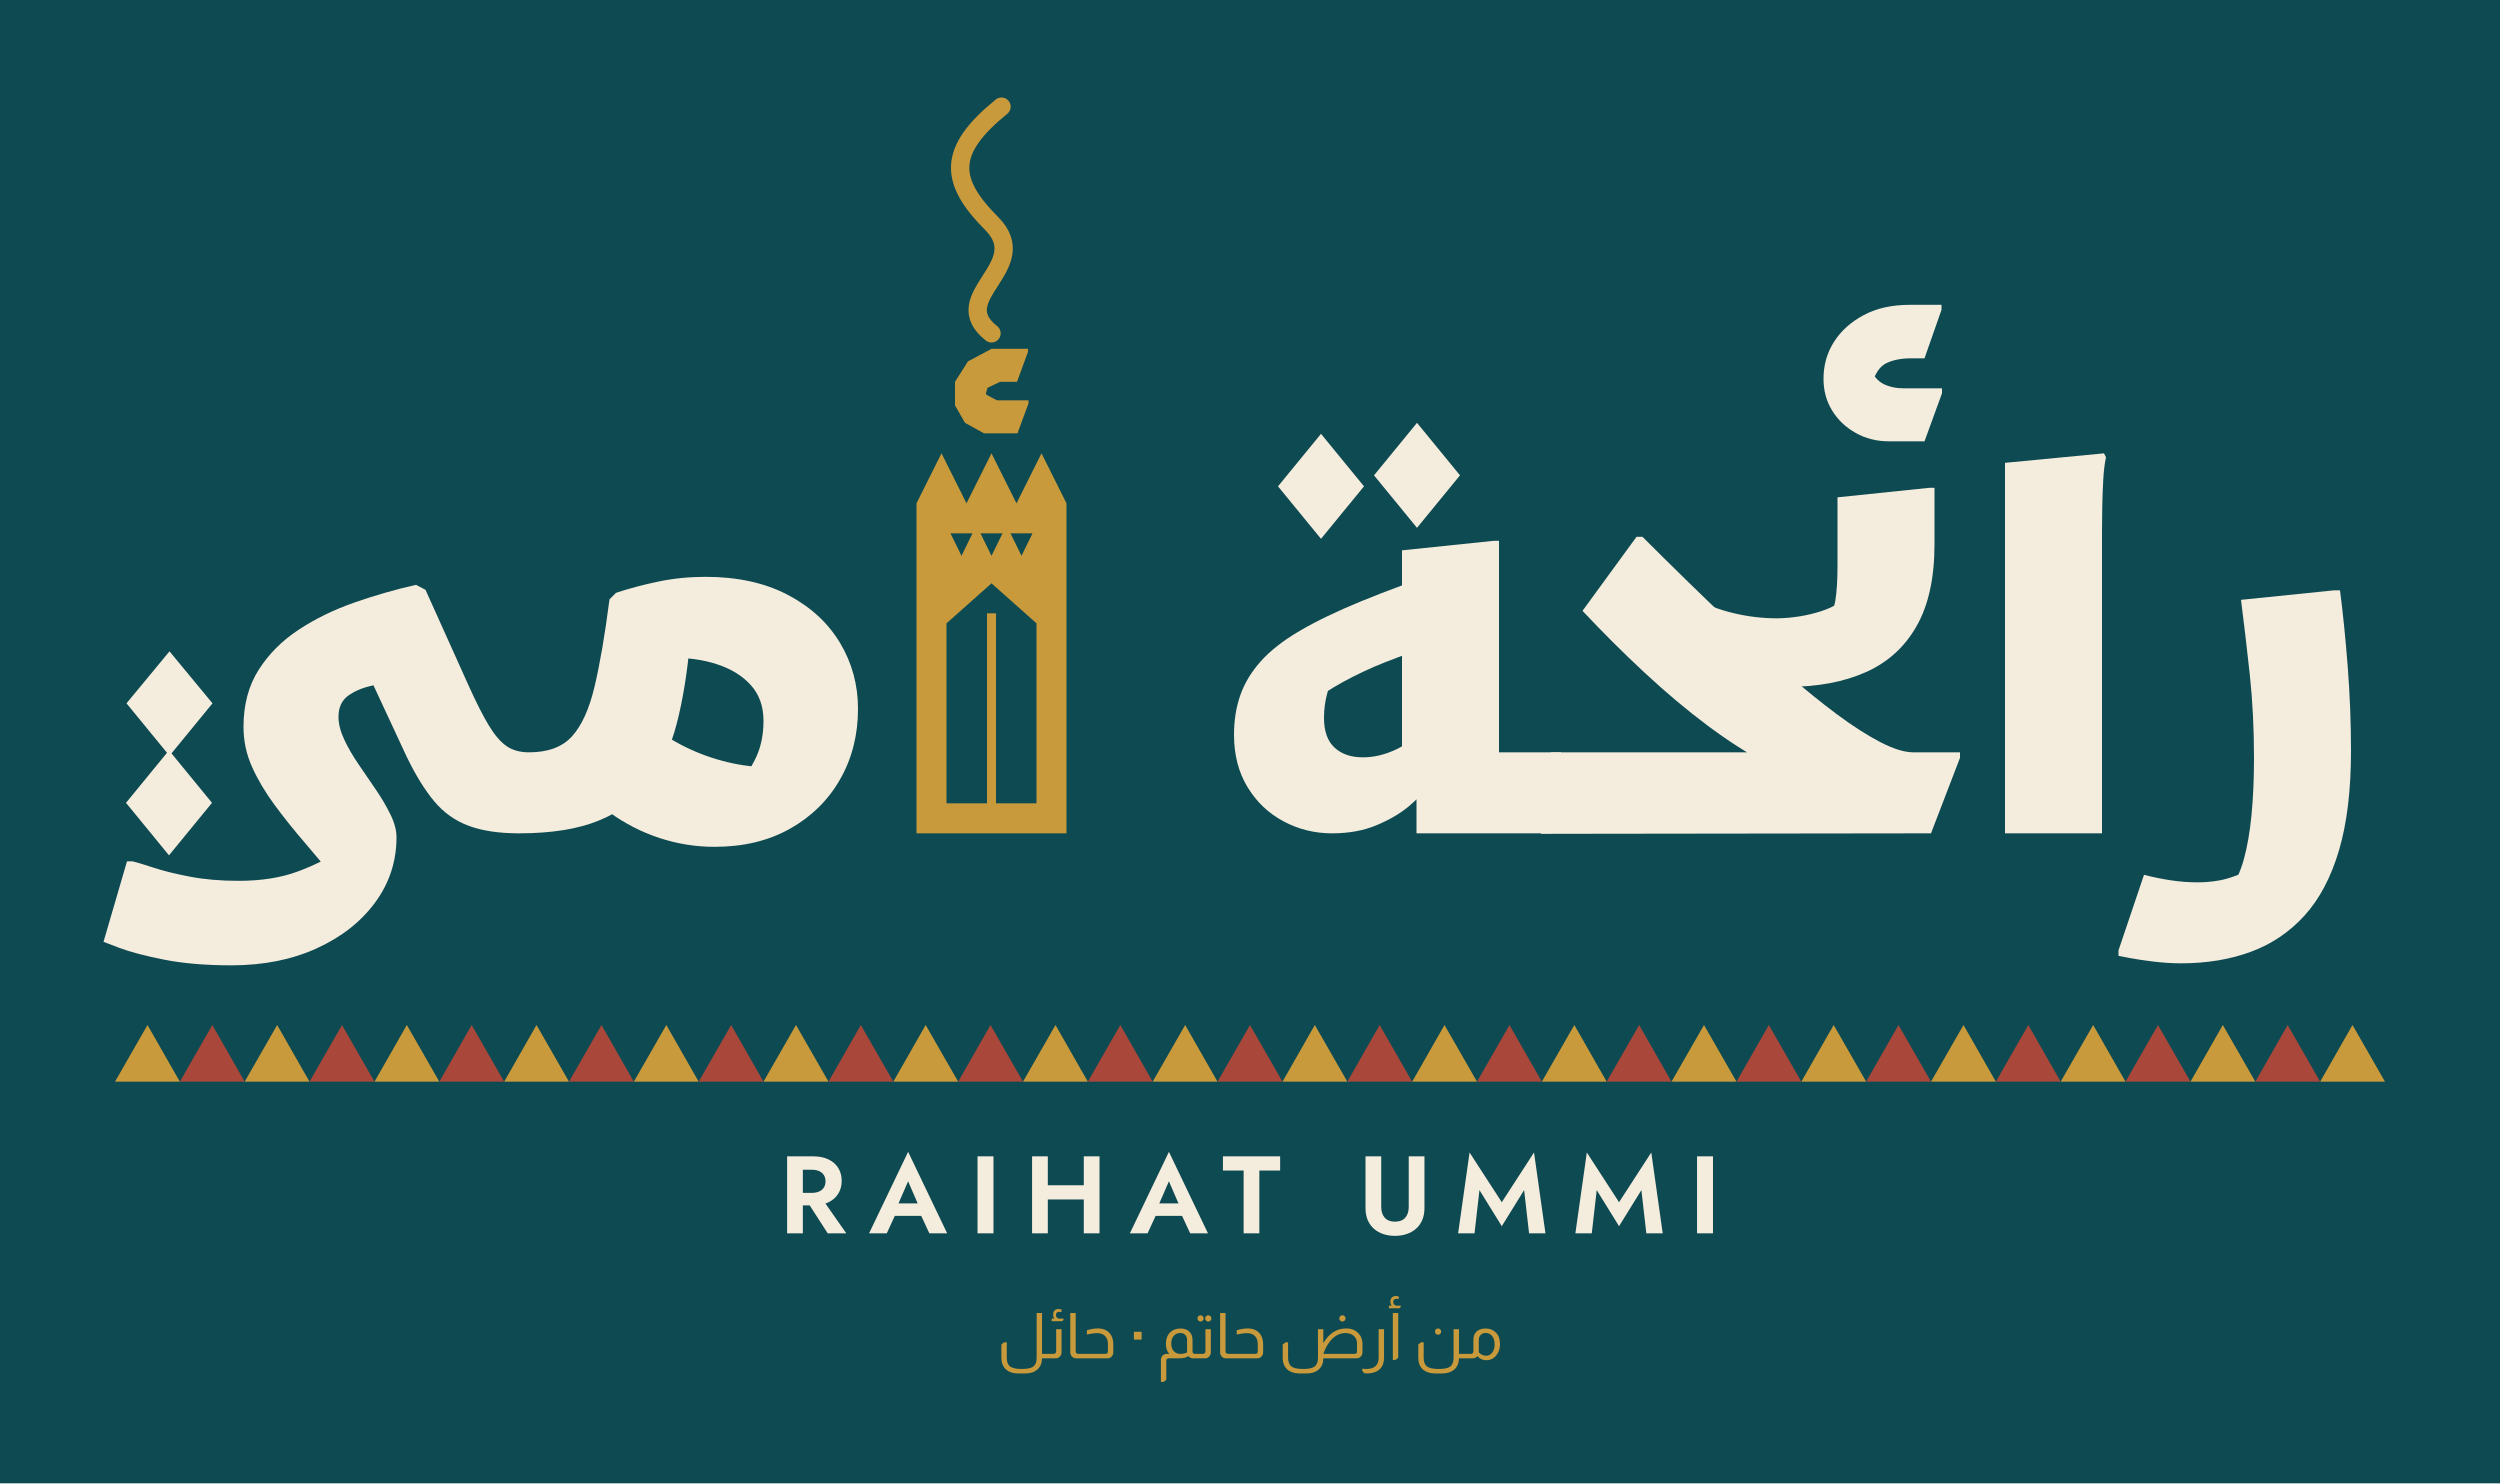
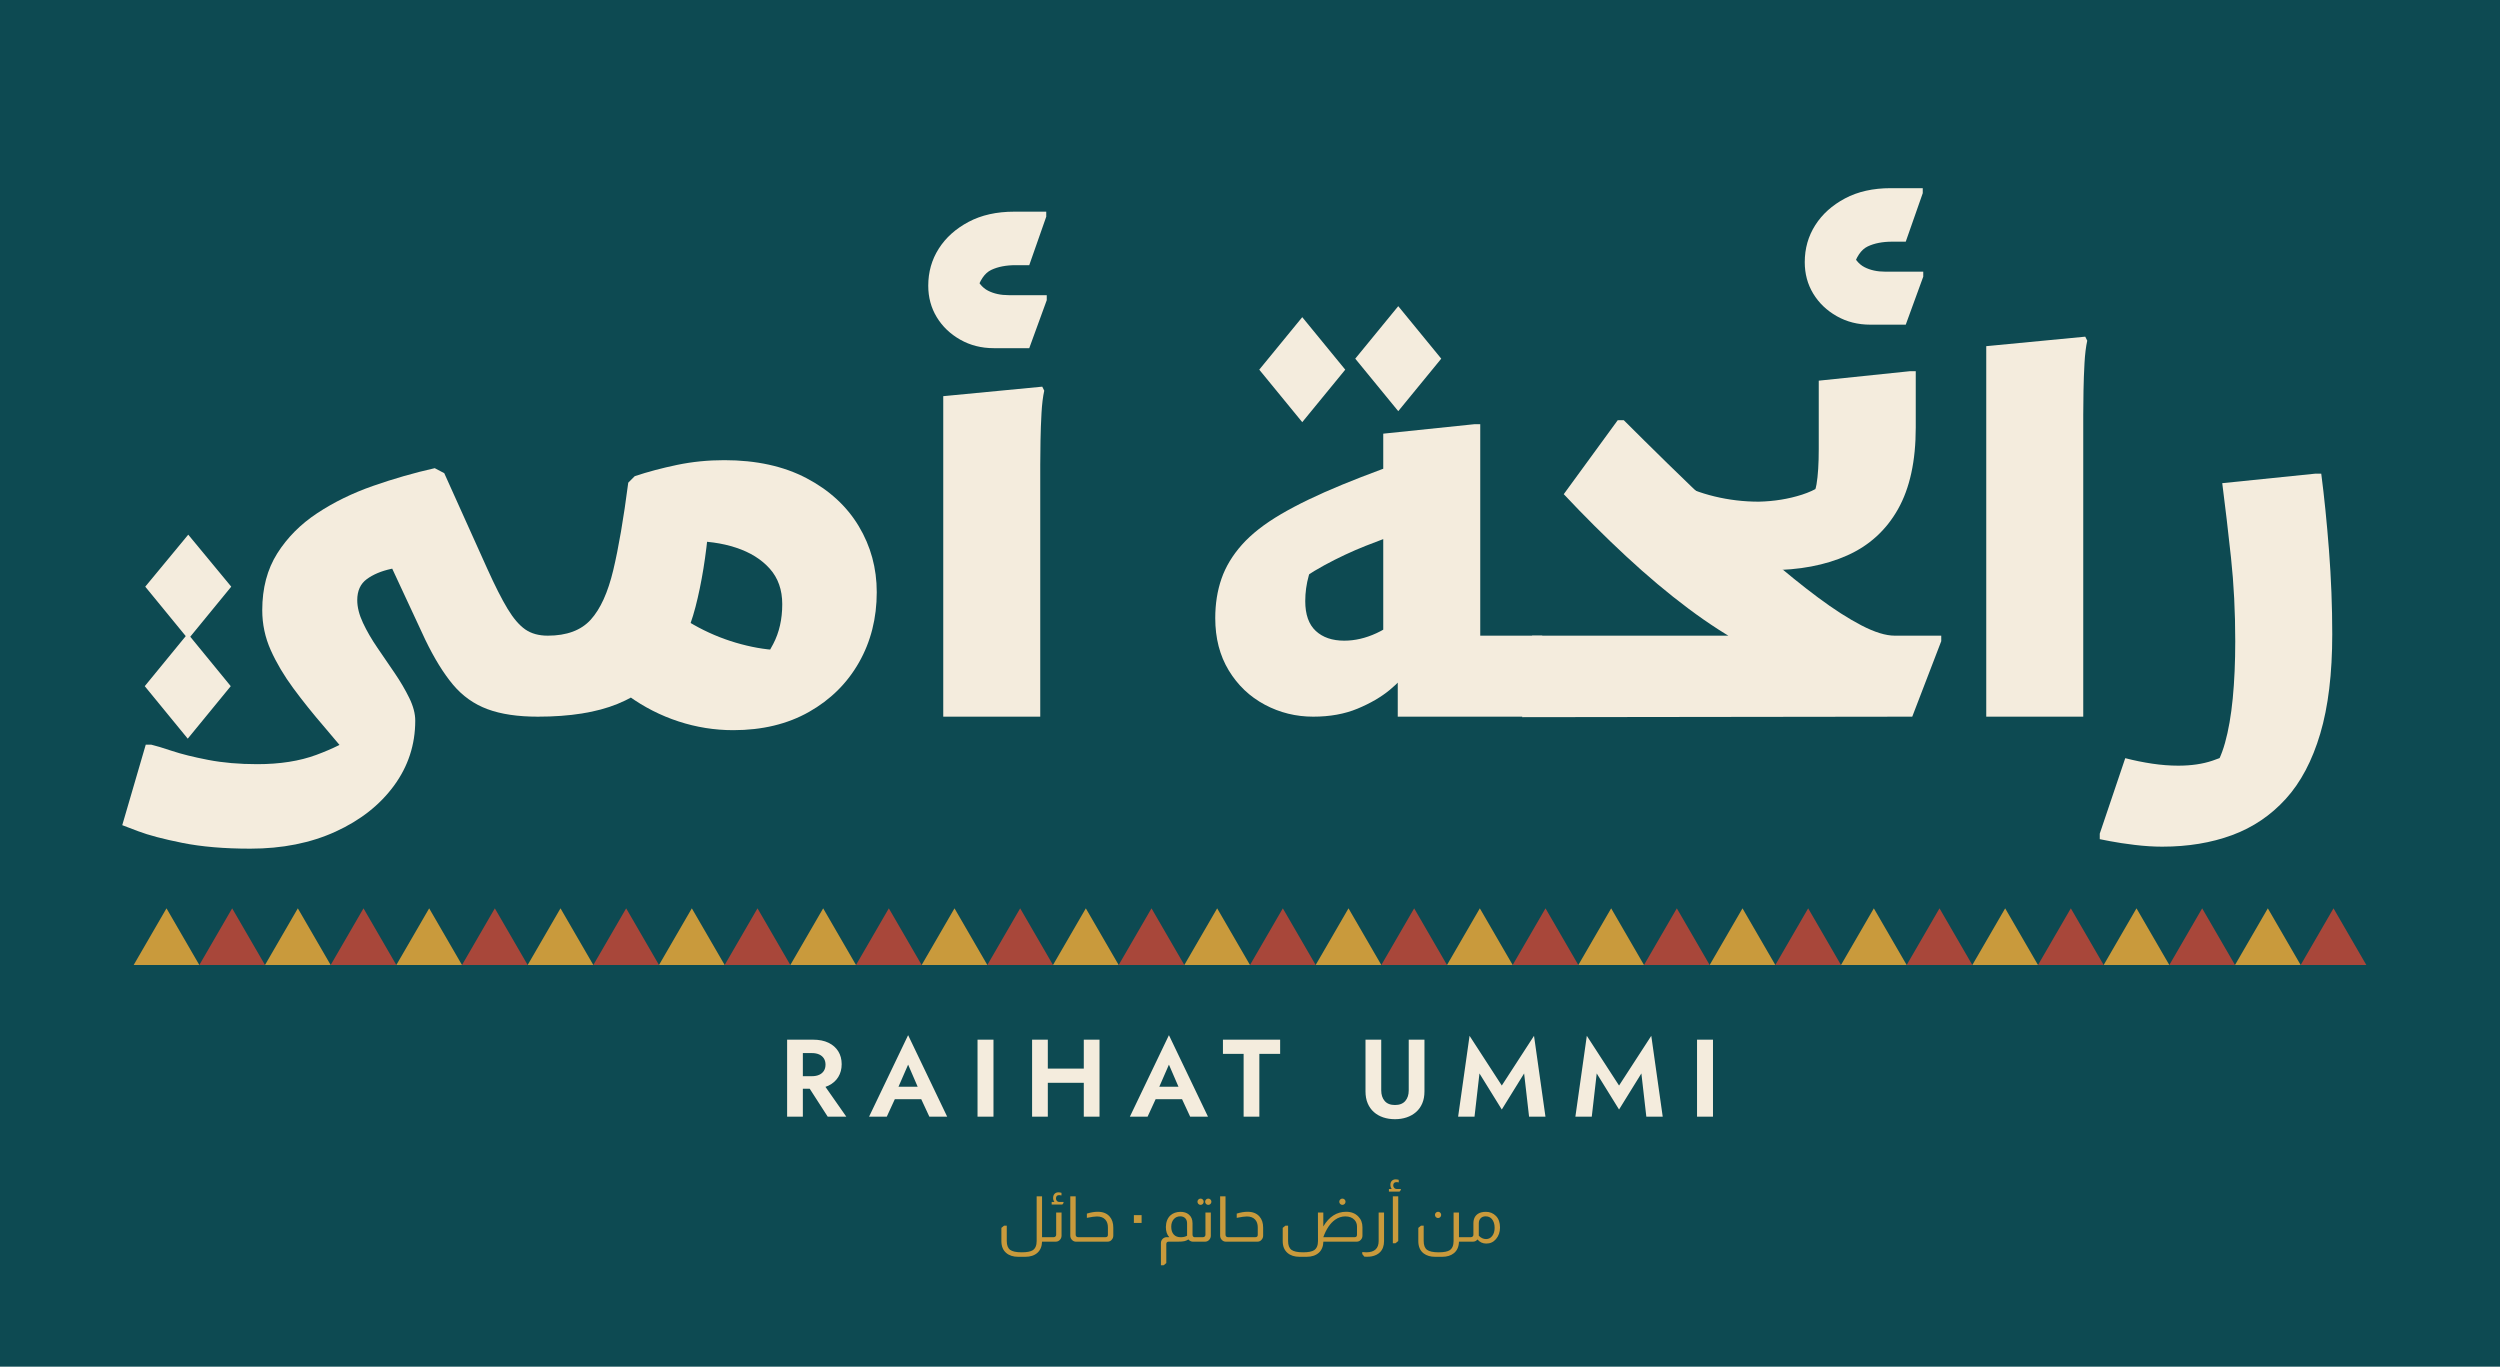
- <svg xmlns="http://www.w3.org/2000/svg" viewBox="0 0 1500 890" width="1500" height="890">
-   <rect width="1500" height="890" fill="#0D4A52" />
-   <g transform="translate(0,70)">
-     <path d="M311.4 430.0Q293.4 430.0 281.25 425.5Q269.1 421.0 260.55 410.8Q252.0 400.6 243.9 383.8L211.8 314.8L241.8 338.2Q232.2 339.4 223.35 341.35Q214.5 343.3 208.8 347.5Q203.1 351.7 203.1 360.1Q203.1 366.4 206.55 373.75Q210.0 381.1 215.25 388.75Q220.5 396.4 225.6 403.9Q230.7 411.4 234.3 418.75Q237.9 426.1 237.9 432.4Q237.9 454.0 225.15 471.4Q212.4 488.8 190.05 499.0Q167.7 509.2 138.9 509.2Q115.5 509.2 98.25 505.75Q81.0 502.3 71.55 498.7Q62.1 495.1 62.1 495.1L76.2 446.8H79.5Q83.4 447.7 91.95 450.55Q100.5 453.4 113.7 455.95Q126.9 458.5 143.1 458.5Q163.5 458.5 178.5 452.95Q193.5 447.4 202.8 440.8L204.3 461.5Q193.8 448.3 183.45 436.3Q173.1 424.3 164.7 412.9Q156.3 401.5 151.2 390.1Q146.1 378.7 146.1 366.1Q146.1 346.3 155.1 332.05Q164.1 317.8 179.1 307.9Q194.1 298.0 212.55 291.55Q231.0 285.1 249.6 280.9L255.3 283.9L281.1 341.2Q288.0 356.5 293.25 365.2Q298.5 373.9 303.9 377.65Q309.3 381.4 317.4 381.4V424.0ZM101.7 383.5 75.9 352.0 101.7 320.8 127.5 352.0ZM101.4 443.2 75.6 411.7 101.4 380.2 127.2 411.7Z" fill="#F4ECDD" />
-     <path d="M423.3 276.1Q452.1 276.1 472.65 286.9Q493.2 297.7 504 315.7Q514.8 333.7 514.8 355.3Q514.8 378.7 504.15 397.45Q493.5 416.2 474.15 427.15Q454.8 438.1 428.7 438.1Q411.9 438.1 395.85 432.85Q379.8 427.6 365.85 417.55Q351.9 407.5 341.1 392.2L384.3 359.2Q392.7 367.9 404.85 374.8Q417.0 381.7 430.2 385.6Q443.4 389.5 455.4 390.1Q460.8 390.4 463.35 390.4Q465.9 390.4 467.7 390.1L440.4 406.0Q447.3 396.7 452.7 386.35Q458.1 376.0 458.1 362.5Q458.1 349.6 450.6 341.2Q443.1 332.8 430.35 328.6Q417.6 324.4 402.0 324.7L414.0 315.1Q411.6 342.7 406.05 364.15Q400.5 385.6 389.25 400.15Q378.0 414.7 359.25 422.35Q340.5 430.0 311.4 430.0V387.4L317.4 381.4Q334.5 381.4 343.2 371.8Q351.9 362.2 356.7 342.1Q361.5 322.0 365.7 289.6L369.6 285.7Q381.3 281.8 394.95 278.95Q408.6 276.1 423.3 276.1Z" fill="#F4ECDD" />
-     <path d="M549.9 430.0V232.0L564.9 202.0L579.9 232.0L594.9 202.0L609.9 232.0L624.9 202.0L639.9 232.0V430.0ZM567.9 412.0H621.9V304.0L594.9 280.0L567.9 304.0ZM592.2 298.0H597.6V412.0H592.2ZM576.9 263.5 583.5 250.0H570.3ZM594.9 263.5 601.5 250.0H588.3ZM612.9 263.5 619.5 250.0H606.3ZM573.0 166.6V159.1L580.8 146.8L594.9 139.3H604.8H616.8V141.1L610.2 159.1H605.4H600.0L592.5 162.7L590.7 169.0L590.1 162.4L591.9 166.9L598.2 170.2H602.7H617.1V172.0L610.5 190.0H597.3H590.4L579.0 183.7L573.0 173.2Z" fill="#C99A3C" />
-     <path d="M858.3 365.2Q846.9 375.4 837.15 379.9Q827.4 384.4 817.8 384.4Q807.0 384.4 800.7 378.55Q794.4 372.7 794.4 360.7Q794.4 352.9 796.5 345.4Q798.6 337.9 802.8 331.9L782.4 354.7Q793.8 345.7 805.95 339.1Q818.1 332.5 830.55 327.55Q843.0 322.6 855.3 318.4L868.5 271.6Q838.5 281.8 816.6 290.8Q794.7 299.8 779.85 308.5Q765.0 317.2 756.45 326.8Q747.9 336.4 744.15 347.2Q740.4 358.0 740.4 370.9Q740.4 388.9 748.5 402.25Q756.6 415.6 770.1 422.8Q783.6 430.0 799.2 430.0Q814.2 430.0 825.75 425.2Q837.3 420.4 845.1 413.95Q852.9 407.5 856.2 401.8ZM930.6 430.0 936.6 424.0V381.4H875.7L899.4 404.8V254.5H896.1L841.2 260.2V401.2L849.9 387.1V430.0ZM850.2 246.7 824.4 215.2 850.2 183.7 876.0 215.2ZM792.6 253.3 766.8 221.8 792.6 190.3 818.4 221.8Z" fill="#F4ECDD" />
-     <path d="M1148.1 381.4H1176.0V384.7L1158.6 430.0L924.6 430.3V387.4L930.6 381.4H1071.9L1059.9 388.0Q1042.8 379.0 1024.35 365.2Q1005.9 351.4 986.85 333.7Q967.8 316.0 949.5 296.5L981.9 252.1H985.5Q997.2 263.8 1011.6 277.9Q1026.0 292.0 1041.45 306.55Q1056.9 321.1 1072.5 334.6Q1088.1 348.1 1102.2 358.6Q1116.3 369.1 1128.15 375.25Q1140.0 381.4 1148.1 381.4Z" fill="#F4ECDD" />
-     <path d="M1039.8 336.7 1017 289.0Q1026.9 294.7 1039.95 297.85Q1053.0 301.0 1066.5 301.0Q1080.3 300.7 1092.45 296.8Q1104.6 292.9 1111.5 284.8L1111.8 304.6L1093.8 303.4Q1099.8 298.6 1101.15 290.65Q1102.5 282.7 1102.5 269.5V228.4L1157.4 222.7H1160.7V256.6Q1160.7 286.6 1150.05 305.5Q1139.4 324.4 1119.6 333.25Q1099.8 342.1 1072.8 342.1Q1064.7 342.1 1056.6 340.6Q1048.5 339.1 1039.8 336.7ZM1094.1 157.3Q1094.1 145.0 1100.4 135.1Q1106.7 125.2 1118.25 119.05Q1129.8 112.9 1145.7 112.9H1164.9V115.9L1154.7 145.0H1146.6Q1137.9 145.0 1131.9 147.85Q1125.9 150.7 1122.9 161.2L1122 150.4Q1124.7 157.6 1129.95 160.3Q1135.2 163.0 1142.4 163.0H1165.2V166.0L1154.7 194.8H1133.4Q1122.3 194.8 1113.3 189.7Q1104.3 184.6 1099.2 176.2Q1094.1 167.8 1094.1 157.3Z" fill="#F4ECDD" />
-     <path d="M1203.0 207.7 1262.4 202.0 1263.6 204.4Q1262.4 209.8 1261.95 217.9Q1261.5 226.0 1261.35 234.4Q1261.2 242.8 1261.2 248.8V430.0H1203.0Z" fill="#F4ECDD" />
-     <path d="M1286.4 454.9Q1294.5 457.0 1302.6 458.2Q1310.7 459.4 1318.2 459.4Q1329.9 459.4 1338.75 456.4Q1347.6 453.4 1350.9 450.7L1337.7 463.9Q1343.1 457.0 1346.25 445.75Q1349.4 434.5 1350.9 419.05Q1352.4 403.6 1352.4 384.7Q1352.4 358.3 1349.85 334.6Q1347.3 310.9 1344.6 289.9L1400.4 284.2H1404.0Q1406.7 304.9 1408.65 330.25Q1410.6 355.6 1410.6 380.5Q1410.6 415.9 1403.4 440.2Q1396.2 464.5 1382.7 479.35Q1369.2 494.2 1350.45 501.1Q1331.7 508.0 1308.6 508.0Q1300.8 508.0 1292.1 506.95Q1283.4 505.9 1277.25 504.7Q1271.1 503.5 1271.1 503.5V500.2Z" fill="#F4ECDD" />
-     <path d="M594.9,130.0 c-28,-22 26,-40 0,-66 s-26,-44 6,-70" fill="none" stroke="#C99A3C" stroke-width="11" stroke-linecap="round" />
-     <polygon points="69.0,579.0 107.9,579.0 88.5,545.0" fill="#C99A3C" />
-     <polygon points="107.9,579.0 146.8,579.0 127.4,545.0" fill="#A8473A" />
-     <polygon points="146.8,579.0 185.7,579.0 166.3,545.0" fill="#C99A3C" />
-     <polygon points="185.7,579.0 224.7,579.0 205.2,545.0" fill="#A8473A" />
-     <polygon points="224.7,579.0 263.6,579.0 244.1,545.0" fill="#C99A3C" />
-     <polygon points="263.6,579.0 302.5,579.0 283.0,545.0" fill="#A8473A" />
-     <polygon points="302.5,579.0 341.4,579.0 321.9,545.0" fill="#C99A3C" />
-     <polygon points="341.4,579.0 380.3,579.0 360.9,545.0" fill="#A8473A" />
-     <polygon points="380.3,579.0 419.2,579.0 399.8,545.0" fill="#C99A3C" />
-     <polygon points="419.2,579.0 458.1,579.0 438.7,545.0" fill="#A8473A" />
-     <polygon points="458.1,579.0 497.1,579.0 477.6,545.0" fill="#C99A3C" />
-     <polygon points="497.1,579.0 536.0,579.0 516.5,545.0" fill="#A8473A" />
-     <polygon points="536.0,579.0 574.9,579.0 555.4,545.0" fill="#C99A3C" />
-     <polygon points="574.9,579.0 613.8,579.0 594.3,545.0" fill="#A8473A" />
-     <polygon points="613.8,579.0 652.7,579.0 633.3,545.0" fill="#C99A3C" />
-     <polygon points="652.7,579.0 691.6,579.0 672.2,545.0" fill="#A8473A" />
-     <polygon points="691.6,579.0 730.5,579.0 711.1,545.0" fill="#C99A3C" />
-     <polygon points="730.5,579.0 769.5,579.0 750.0,545.0" fill="#A8473A" />
-     <polygon points="769.5,579.0 808.4,579.0 788.9,545.0" fill="#C99A3C" />
-     <polygon points="808.4,579.0 847.3,579.0 827.8,545.0" fill="#A8473A" />
-     <polygon points="847.3,579.0 886.2,579.0 866.7,545.0" fill="#C99A3C" />
-     <polygon points="886.2,579.0 925.1,579.0 905.7,545.0" fill="#A8473A" />
-     <polygon points="925.1,579.0 964.0,579.0 944.6,545.0" fill="#C99A3C" />
-     <polygon points="964.0,579.0 1002.9,579.0 983.5,545.0" fill="#A8473A" />
-     <polygon points="1002.9,579.0 1041.9,579.0 1022.4,545.0" fill="#C99A3C" />
-     <polygon points="1041.9,579.0 1080.8,579.0 1061.3,545.0" fill="#A8473A" />
-     <polygon points="1080.8,579.0 1119.7,579.0 1100.2,545.0" fill="#C99A3C" />
-     <polygon points="1119.7,579.0 1158.6,579.0 1139.1,545.0" fill="#A8473A" />
-     <polygon points="1158.6,579.0 1197.5,579.0 1178.1,545.0" fill="#C99A3C" />
-     <polygon points="1197.5,579.0 1236.4,579.0 1217.0,545.0" fill="#A8473A" />
-     <polygon points="1236.4,579.0 1275.3,579.0 1255.9,545.0" fill="#C99A3C" />
-     <polygon points="1275.3,579.0 1314.3,579.0 1294.8,545.0" fill="#A8473A" />
-     <polygon points="1314.3,579.0 1353.2,579.0 1333.7,545.0" fill="#C99A3C" />
-     <polygon points="1353.2,579.0 1392.1,579.0 1372.6,545.0" fill="#A8473A" />
-     <polygon points="1392.1,579.0 1431.0,579.0 1411.5,545.0" fill="#C99A3C" />
-     <path d="M482.766 648.484 496.626 670.0H507.78L492.732 648.484ZM472.272 623.8V670.0H481.71V623.8ZM478.014 631.852H487.188Q489.696 631.852 491.511 632.677Q493.326 633.502 494.316 635.053Q495.306 636.604 495.306 638.782Q495.306 640.96 494.316 642.511Q493.326 644.062 491.511 644.887Q489.696 645.712 487.188 645.712H478.014V653.236H487.782Q493.26 653.236 497.088 651.388Q500.916 649.54 502.962 646.207Q505.008 642.874 505.008 638.518Q505.008 634.096 502.962 630.796Q500.916 627.496 497.088 625.648Q493.26 623.8 487.782 623.8H478.014ZM532.794 659.506H557.214L556.092 652.048H533.916ZM544.872 638.782 551.802 654.82 551.67 657.196 557.61 670.0H568.302L544.872 621.094L521.442 670.0H532.068L538.14 656.8L537.942 654.688ZM586.518 623.8V670.0H596.088V623.8ZM622.356 649.672H656.28V641.158H622.356ZM650.274 623.8V670.0H659.712V623.8ZM619.254 623.8V670.0H628.692V623.8ZM689.28 659.506H713.7L712.578 652.048H690.402ZM701.358 638.782 708.288 654.82 708.156 657.196 714.096 670.0H724.788L701.358 621.094L677.928 670.0H688.554L694.626 656.8L694.428 654.688ZM733.764 632.314H746.172V670.0H755.61V632.314H768.084V623.8H733.764ZM819.3 623.8V654.82Q819.3 658.912 820.62 662.014Q821.94 665.116 824.316 667.228Q826.692 669.34 829.926 670.429Q833.16 671.518 836.988 671.518Q840.75 671.518 843.984 670.429Q847.218 669.34 849.627 667.228Q852.036 665.116 853.356 662.014Q854.676 658.912 854.676 654.82V623.8H845.238V654.226Q845.238 658.186 843.159 660.595Q841.08 663.004 836.988 663.004Q832.896 663.004 830.817 660.595Q828.738 658.186 828.738 654.226V623.8ZM887.676 644.062 901.074 665.71 914.472 644.062 917.442 670.0H927.276L920.412 621.49L901.074 651.322L881.736 621.49L874.872 670.0H884.706ZM958.032 644.062 971.43 665.71 984.828 644.062 987.798 670.0H997.632L990.768 621.49L971.43 651.322L952.092 621.49L945.228 670.0H955.062ZM1018.224 623.8V670.0H1027.794V623.8Z" fill="#F4ECDD" />
-     <path d="M625.227 717.792V742.302H627.165V745.0H625.227Q625.113 749.294 622.453 751.688Q619.755 754.082 615.157 754.082H610.939Q606.417 754.082 603.719 751.764Q600.831 749.294 600.831 744.658V736.716L602.465 735.386H604.061V744.582Q604.061 748.382 606.056 749.883Q608.051 751.384 613.029 751.384Q617.779 751.384 619.717 750.092Q621.997 748.534 621.997 744.582V717.792ZM632.637 721.174Q631.877 720.186 631.877 718.78Q631.877 717.222 632.732 716.31Q633.587 715.398 635.069 715.398Q635.943 715.398 636.893 715.702V717.26Q636.171 717.07 635.525 717.07Q633.587 717.07 633.587 719.084Q633.587 719.844 634.043 720.452Q634.651 721.174 635.677 721.174H638.109V721.82L637.387 722.732H631.003V721.174ZM636.931 727.52V741.39Q636.931 742.796 636.019 743.822Q634.993 745.0 633.473 745.0H626.861V742.302H632.257Q632.903 742.302 633.321 741.846Q633.701 741.466 633.701 740.858V727.52ZM645.405 717.792V740.858Q645.405 741.466 645.785 741.884Q646.203 742.302 646.849 742.302H647.343V745.0H645.595Q644.379 745.0 643.467 744.202Q642.175 743.1 642.175 741.39V717.792ZM652.131 728.166Q655.627 727.064 658.667 727.064Q663.379 727.064 665.849 729.99Q667.977 732.498 667.977 736.564V741.39Q667.977 742.682 667.179 743.67Q666.191 745.0 664.557 745.0H647.077V742.302H663.303Q664.747 742.302 664.747 740.858V736.45Q664.747 733.486 663.189 731.776Q661.479 729.876 658.211 729.876Q656.235 729.876 652.131 730.712ZM684.963 729.078V733.752H680.327V729.078ZM701.569 742.302Q699.517 740.136 699.517 736.184Q699.631 731.7 702.215 729.268Q704.495 727.178 708.219 727.102Q711.335 727.102 713.235 728.66Q715.515 730.484 715.515 733.98V740.858Q715.515 741.542 715.895 741.922Q716.199 742.264 716.617 742.302H716.731V745.0H715.781Q715.135 745.0 714.565 744.772Q713.729 744.506 713.045 743.67Q712.019 744.354 710.651 744.696Q709.359 745.0 706.775 745.0H701.227Q699.783 745.0 699.783 746.444V757.844L698.149 759.174H696.553V745.874Q696.553 744.316 697.655 743.252Q698.681 742.302 700.011 742.302ZM712.247 733.98Q712.247 732.27 711.297 731.092Q710.157 729.8 708.143 729.8Q705.749 729.8 704.248 731.529Q702.747 733.258 702.747 736.032Q702.747 739.034 704.229 740.687Q705.711 742.34 708.447 742.34Q710.765 742.34 712.247 741.428ZM720.341 719.16Q721.139 719.16 721.671 719.711Q722.203 720.262 722.203 721.022Q722.203 721.82 721.671 722.371Q721.139 722.922 720.341 722.922Q719.581 722.922 719.03 722.371Q718.479 721.82 718.479 721.022Q718.479 720.262 719.03 719.711Q719.581 719.16 720.341 719.16ZM724.977 719.16Q725.737 719.16 726.288 719.711Q726.839 720.262 726.839 721.022Q726.839 721.82 726.288 722.371Q725.737 722.922 724.977 722.922Q724.179 722.922 723.628 722.371Q723.077 721.82 723.077 721.022Q723.077 720.262 723.628 719.711Q724.179 719.16 724.977 719.16ZM726.497 727.52V741.39Q726.497 742.796 725.585 743.822Q724.559 745.0 723.039 745.0H716.427V742.302H721.823Q722.469 742.302 722.887 741.846Q723.267 741.466 723.267 740.858V727.52ZM735.313 717.792V740.858Q735.313 741.466 735.693 741.884Q736.111 742.302 736.757 742.302H737.251V745.0H735.503Q734.287 745.0 733.375 744.202Q732.083 743.1 732.083 741.39V717.792ZM742.039 728.166Q745.535 727.064 748.575 727.064Q753.287 727.064 755.757 729.99Q757.885 732.498 757.885 736.564V741.39Q757.885 742.682 757.087 743.67Q756.099 745.0 754.465 745.0H736.985V742.302H753.211Q754.655 742.302 754.655 740.858V736.45Q754.655 733.486 753.097 731.776Q751.387 729.876 748.119 729.876Q746.143 729.876 742.039 730.712ZM805.423 719.16Q806.221 719.16 806.772 719.711Q807.323 720.262 807.323 721.022Q807.323 721.82 806.772 722.371Q806.221 722.922 805.423 722.922Q804.663 722.922 804.112 722.371Q803.561 721.82 803.561 721.022Q803.561 720.262 804.112 719.711Q804.663 719.16 805.423 719.16ZM793.985 735.88Q799.191 727.064 807.703 727.064Q812.225 727.064 814.961 729.876Q817.469 732.422 817.469 736.336V741.39Q817.469 742.872 816.481 743.898Q815.493 745.0 814.049 745.0H794.023Q793.909 749.294 791.249 751.688Q788.551 754.082 783.953 754.082H779.735Q775.213 754.082 772.515 751.764Q769.627 749.294 769.627 744.658V736.716L771.261 735.386H772.857V744.582Q772.857 748.382 774.852 749.883Q776.847 751.384 781.863 751.384Q786.575 751.384 788.513 750.092Q790.793 748.534 790.793 744.582L790.755 727.52H793.985ZM814.201 735.994Q814.201 733.562 812.681 731.928Q810.743 729.838 807.171 729.838Q803.903 729.838 801.053 731.852Q796.645 734.968 793.985 742.302H812.795Q814.201 742.302 814.201 740.858ZM830.427 727.52V744.658Q830.427 748.876 828.033 751.308Q826.171 753.208 823.017 753.816Q821.801 754.044 820.357 754.044Q819.445 754.044 818.609 754.006L817.355 752.448V751.232Q818.457 751.384 819.749 751.384Q827.197 751.384 827.197 744.544V727.52ZM835.025 713.384Q834.227 712.358 834.227 710.876Q834.227 709.394 835.101 708.501Q835.975 707.608 837.419 707.608Q838.331 707.608 839.243 707.912V709.47Q838.559 709.28 837.913 709.28Q835.937 709.28 835.937 711.294Q835.937 712.016 836.431 712.624Q837.039 713.384 838.065 713.384H840.497V714.03L839.737 714.942H833.353V713.384ZM838.939 717.792V744.62L837.305 745.95H835.709V717.792ZM862.841 727.064Q863.601 727.064 864.152 727.615Q864.703 728.166 864.703 728.926Q864.703 729.724 864.152 730.275Q863.601 730.826 862.841 730.826Q862.081 730.826 861.53 730.275Q860.979 729.724 860.979 728.926Q860.979 728.166 861.53 727.615Q862.081 727.064 862.841 727.064ZM875.381 727.52V742.302H877.319V745.0H875.381Q875.267 749.522 872.341 751.916Q869.643 754.082 865.311 754.082H861.093Q856.875 754.082 854.215 752.068Q850.985 749.598 850.985 744.658V736.716L852.619 735.386H854.215V744.582Q854.215 748.382 856.21 749.883Q858.205 751.384 863.183 751.384Q867.933 751.384 869.871 750.092Q872.151 748.534 872.151 744.582V727.52ZM884.045 733.98Q884.045 730.104 886.781 728.28Q888.567 727.102 891.531 727.102Q895.141 727.102 897.573 729.572Q900.005 732.042 900.005 736.488Q900.005 740.63 897.573 743.48Q895.293 746.14 891.797 746.14Q888.529 746.14 886.477 743.67Q885.451 745.0 883.741 745.0H877.205V742.302H882.601Q883.209 742.302 883.627 741.884Q884.045 741.466 884.045 740.858ZM887.275 741.428Q889.251 743.442 891.645 743.442Q893.925 743.442 895.35 741.561Q896.775 739.68 896.775 736.678Q896.775 733.334 895.103 731.396Q893.697 729.8 891.379 729.8Q889.631 729.8 888.529 730.826Q887.275 732.004 887.275 733.98Z" fill="#C99A3C" />
-   </g>
+ <svg xmlns="http://www.w3.org/2000/svg" viewBox="0 0 1500 820" width="1500" height="820">
+   <rect width="1500" height="820" fill="#0D4A52" />
+   <path d="M322.65 430.0Q304.65 430.0 292.5 425.5Q280.35 421.0 271.8 410.8Q263.25 400.6 255.15 383.8L223.05 314.8L253.05 338.2Q243.45 339.4 234.6 341.35Q225.75 343.3 220.05 347.5Q214.35 351.7 214.35 360.1Q214.35 366.4 217.8 373.75Q221.25 381.1 226.5 388.75Q231.75 396.4 236.85 403.9Q241.95 411.4 245.55 418.75Q249.15 426.1 249.15 432.4Q249.15 454.0 236.4 471.4Q223.65 488.8 201.3 499.0Q178.95 509.2 150.15 509.2Q126.75 509.2 109.5 505.75Q92.25 502.3 82.8 498.7Q73.35 495.1 73.35 495.1L87.45 446.8H90.75Q94.65 447.7 103.2 450.55Q111.75 453.4 124.95 455.95Q138.15 458.5 154.35 458.5Q174.75 458.5 189.75 452.95Q204.75 447.4 214.05 440.8L215.55 461.5Q205.05 448.3 194.7 436.3Q184.35 424.3 175.95 412.9Q167.55 401.5 162.45 390.1Q157.35 378.7 157.35 366.1Q157.35 346.3 166.35 332.05Q175.35 317.8 190.35 307.9Q205.35 298.0 223.8 291.55Q242.25 285.1 260.85 280.9L266.55 283.9L292.35 341.2Q299.25 356.5 304.5 365.2Q309.75 373.9 315.15 377.65Q320.55 381.4 328.65 381.4V424.0ZM112.95 383.5 87.15 352.0 112.95 320.8 138.75 352.0ZM112.65 443.2 86.85 411.7 112.65 380.2 138.45 411.7Z" fill="#F4ECDD" />
+   <path d="M434.55 276.1Q463.35 276.1 483.9 286.9Q504.45 297.7 515.25 315.7Q526.05 333.7 526.05 355.3Q526.05 378.7 515.4 397.45Q504.75 416.2 485.4 427.15Q466.05 438.1 439.95 438.1Q423.15 438.1 407.1 432.85Q391.05 427.6 377.1 417.55Q363.15 407.5 352.35 392.2L395.55 359.2Q403.95 367.9 416.1 374.8Q428.25 381.7 441.45 385.6Q454.65 389.5 466.65 390.1Q472.05 390.4 474.6 390.4Q477.15 390.4 478.95 390.1L451.65 406.0Q458.55 396.7 463.95 386.35Q469.35 376.0 469.35 362.5Q469.35 349.6 461.85 341.2Q454.35 332.8 441.6 328.6Q428.85 324.4 413.25 324.7L425.25 315.1Q422.85 342.7 417.3 364.15Q411.75 385.6 400.5 400.15Q389.25 414.7 370.5 422.35Q351.75 430.0 322.65 430.0V387.4L328.65 381.4Q345.75 381.4 354.45 371.8Q363.15 362.2 367.95 342.1Q372.75 322.0 376.95 289.6L380.85 285.7Q392.55 281.8 406.2 278.95Q419.85 276.1 434.55 276.1Z" fill="#F4ECDD" />
+   <path d="M565.95 237.7 625.35 232.0 626.55 234.4Q625.35 239.8 624.9 247.9Q624.45 256.0 624.3 264.4Q624.15 272.8 624.15 278.8V430.0H565.95ZM556.95 171.4Q556.95 159.1 563.25 149.2Q569.55 139.3 581.1 133.15Q592.65 127 608.55 127H627.75V130.0L617.55 159.1H609.45Q600.75 159.1 594.75 161.95Q588.75 164.8 585.75 175.3L584.85 164.5Q587.55 171.7 592.8 174.4Q598.05 177.1 605.25 177.1H628.05V180.1L617.55 208.9H596.25Q585.15 208.9 576.15 203.8Q567.15 198.7 562.05 190.3Q556.95 181.9 556.95 171.4Z" fill="#F4ECDD" />
+   <path d="M847.05 365.2Q835.65 375.4 825.9 379.9Q816.15 384.4 806.55 384.4Q795.75 384.4 789.45 378.55Q783.15 372.7 783.15 360.7Q783.15 352.9 785.25 345.4Q787.35 337.9 791.55 331.9L771.15 354.7Q782.55 345.7 794.7 339.1Q806.85 332.5 819.3 327.55Q831.75 322.6 844.05 318.4L857.25 271.6Q827.25 281.8 805.35 290.8Q783.45 299.8 768.6 308.5Q753.75 317.2 745.2 326.8Q736.65 336.4 732.9 347.2Q729.15 358.0 729.15 370.9Q729.15 388.9 737.25 402.25Q745.35 415.6 758.85 422.8Q772.35 430.0 787.95 430.0Q802.95 430.0 814.5 425.2Q826.05 420.4 833.85 413.95Q841.65 407.5 844.95 401.8ZM919.35 430.0 925.35 424.0V381.4H864.45L888.15 404.8V254.5H884.85L829.95 260.2V401.2L838.65 387.1V430.0ZM838.95 246.7 813.15 215.2 838.95 183.7 864.75 215.2ZM781.35 253.3 755.55 221.8 781.35 190.3 807.15 221.8Z" fill="#F4ECDD" />
+   <path d="M1136.85 381.4H1164.75V384.7L1147.35 430.0L913.35 430.3V387.4L919.35 381.4H1060.65L1048.65 388.0Q1031.55 379.0 1013.1 365.2Q994.65 351.4 975.6 333.7Q956.55 316.0 938.25 296.5L970.65 252.1H974.25Q985.95 263.8 1000.35 277.9Q1014.75 292.0 1030.2 306.55Q1045.65 321.1 1061.25 334.6Q1076.85 348.1 1090.95 358.6Q1105.05 369.1 1116.9 375.25Q1128.75 381.4 1136.85 381.4Z" fill="#F4ECDD" />
+   <path d="M1028.55 336.7 1005.75 289.0Q1015.65 294.7 1028.7 297.85Q1041.75 301.0 1055.25 301.0Q1069.05 300.7 1081.2 296.8Q1093.35 292.9 1100.25 284.8L1100.55 304.6L1082.55 303.4Q1088.55 298.6 1089.9 290.65Q1091.25 282.7 1091.25 269.5V228.4L1146.15 222.7H1149.45V256.6Q1149.45 286.6 1138.8 305.5Q1128.15 324.4 1108.35 333.25Q1088.55 342.1 1061.55 342.1Q1053.45 342.1 1045.35 340.6Q1037.25 339.1 1028.55 336.7ZM1082.85 157.3Q1082.85 145.0 1089.15 135.1Q1095.45 125.2 1107.0 119.05Q1118.55 112.9 1134.45 112.9H1153.65V115.9L1143.45 145.0H1135.35Q1126.65 145.0 1120.65 147.85Q1114.65 150.7 1111.65 161.2L1110.75 150.4Q1113.45 157.6 1118.7 160.3Q1123.95 163.0 1131.15 163.0H1153.95V166.0L1143.45 194.8H1122.15Q1111.05 194.8 1102.05 189.7Q1093.05 184.6 1087.95 176.2Q1082.85 167.8 1082.85 157.3Z" fill="#F4ECDD" />
+   <path d="M1191.75 207.7 1251.15 202.0 1252.35 204.4Q1251.15 209.8 1250.7 217.9Q1250.25 226.0 1250.1 234.4Q1249.95 242.8 1249.95 248.8V430.0H1191.75Z" fill="#F4ECDD" />
+   <path d="M1275.15 454.9Q1283.25 457.0 1291.35 458.2Q1299.45 459.4 1306.95 459.4Q1318.65 459.4 1327.5 456.4Q1336.35 453.4 1339.65 450.7L1326.45 463.9Q1331.85 457.0 1335.0 445.75Q1338.15 434.5 1339.65 419.05Q1341.15 403.6 1341.15 384.7Q1341.15 358.3 1338.6 334.6Q1336.05 310.9 1333.35 289.9L1389.15 284.2H1392.75Q1395.45 304.9 1397.4 330.25Q1399.35 355.6 1399.35 380.5Q1399.35 415.9 1392.15 440.2Q1384.95 464.5 1371.45 479.35Q1357.95 494.2 1339.2 501.1Q1320.45 508.0 1297.35 508.0Q1289.55 508.0 1280.85 506.95Q1272.15 505.9 1266.0 504.7Q1259.85 503.5 1259.85 503.5V500.2Z" fill="#F4ECDD" />
+   <polygon points="80.2,579.0 119.6,579.0 99.9,545.0" fill="#C99A3C" />
+   <polygon points="119.6,579.0 159.0,579.0 139.3,545.0" fill="#A8473A" />
+   <polygon points="159.0,579.0 198.4,579.0 178.7,545.0" fill="#C99A3C" />
+   <polygon points="198.4,579.0 237.8,579.0 218.1,545.0" fill="#A8473A" />
+   <polygon points="237.8,579.0 277.2,579.0 257.5,545.0" fill="#C99A3C" />
+   <polygon points="277.2,579.0 316.6,579.0 296.9,545.0" fill="#A8473A" />
+   <polygon points="316.6,579.0 356.0,579.0 336.3,545.0" fill="#C99A3C" />
+   <polygon points="356.0,579.0 395.4,579.0 375.7,545.0" fill="#A8473A" />
+   <polygon points="395.4,579.0 434.8,579.0 415.1,545.0" fill="#C99A3C" />
+   <polygon points="434.8,579.0 474.2,579.0 454.5,545.0" fill="#A8473A" />
+   <polygon points="474.2,579.0 513.6,579.0 493.9,545.0" fill="#C99A3C" />
+   <polygon points="513.6,579.0 553.0,579.0 533.3,545.0" fill="#A8473A" />
+   <polygon points="553.0,579.0 592.4,579.0 572.7,545.0" fill="#C99A3C" />
+   <polygon points="592.4,579.0 631.8,579.0 612.1,545.0" fill="#A8473A" />
+   <polygon points="631.8,579.0 671.2,579.0 651.5,545.0" fill="#C99A3C" />
+   <polygon points="671.2,579.0 710.6,579.0 690.9,545.0" fill="#A8473A" />
+   <polygon points="710.6,579.0 750.0,579.0 730.3,545.0" fill="#C99A3C" />
+   <polygon points="750.0,579.0 789.4,579.0 769.7,545.0" fill="#A8473A" />
+   <polygon points="789.4,579.0 828.8,579.0 809.1,545.0" fill="#C99A3C" />
+   <polygon points="828.8,579.0 868.2,579.0 848.5,545.0" fill="#A8473A" />
+   <polygon points="868.2,579.0 907.6,579.0 887.9,545.0" fill="#C99A3C" />
+   <polygon points="907.6,579.0 947.0,579.0 927.3,545.0" fill="#A8473A" />
+   <polygon points="947.0,579.0 986.4,579.0 966.7,545.0" fill="#C99A3C" />
+   <polygon points="986.4,579.0 1025.8,579.0 1006.1,545.0" fill="#A8473A" />
+   <polygon points="1025.8,579.0 1065.2,579.0 1045.5,545.0" fill="#C99A3C" />
+   <polygon points="1065.2,579.0 1104.6,579.0 1084.9,545.0" fill="#A8473A" />
+   <polygon points="1104.6,579.0 1144.0,579.0 1124.3,545.0" fill="#C99A3C" />
+   <polygon points="1144.0,579.0 1183.4,579.0 1163.7,545.0" fill="#A8473A" />
+   <polygon points="1183.4,579.0 1222.8,579.0 1203.1,545.0" fill="#C99A3C" />
+   <polygon points="1222.8,579.0 1262.2,579.0 1242.5,545.0" fill="#A8473A" />
+   <polygon points="1262.2,579.0 1301.6,579.0 1281.9,545.0" fill="#C99A3C" />
+   <polygon points="1301.6,579.0 1341.0,579.0 1321.3,545.0" fill="#A8473A" />
+   <polygon points="1341.0,579.0 1380.4,579.0 1360.7,545.0" fill="#C99A3C" />
+   <polygon points="1380.4,579.0 1419.8,579.0 1400.1,545.0" fill="#A8473A" />
+   <path d="M482.766 648.484 496.626 670.0H507.78L492.732 648.484ZM472.272 623.8V670.0H481.71V623.8ZM478.014 631.852H487.188Q489.696 631.852 491.511 632.677Q493.326 633.502 494.316 635.053Q495.306 636.604 495.306 638.782Q495.306 640.96 494.316 642.511Q493.326 644.062 491.511 644.887Q489.696 645.712 487.188 645.712H478.014V653.236H487.782Q493.26 653.236 497.088 651.388Q500.916 649.54 502.962 646.207Q505.008 642.874 505.008 638.518Q505.008 634.096 502.962 630.796Q500.916 627.496 497.088 625.648Q493.26 623.8 487.782 623.8H478.014ZM532.794 659.506H557.214L556.092 652.048H533.916ZM544.872 638.782 551.802 654.82 551.67 657.196 557.61 670.0H568.302L544.872 621.094L521.442 670.0H532.068L538.14 656.8L537.942 654.688ZM586.518 623.8V670.0H596.088V623.8ZM622.356 649.672H656.28V641.158H622.356ZM650.274 623.8V670.0H659.712V623.8ZM619.254 623.8V670.0H628.692V623.8ZM689.28 659.506H713.7L712.578 652.048H690.402ZM701.358 638.782 708.288 654.82 708.156 657.196 714.096 670.0H724.788L701.358 621.094L677.928 670.0H688.554L694.626 656.8L694.428 654.688ZM733.764 632.314H746.172V670.0H755.61V632.314H768.084V623.8H733.764ZM819.3 623.8V654.82Q819.3 658.912 820.62 662.014Q821.94 665.116 824.316 667.228Q826.692 669.34 829.926 670.429Q833.16 671.518 836.988 671.518Q840.75 671.518 843.984 670.429Q847.218 669.34 849.627 667.228Q852.036 665.116 853.356 662.014Q854.676 658.912 854.676 654.82V623.8H845.238V654.226Q845.238 658.186 843.159 660.595Q841.08 663.004 836.988 663.004Q832.896 663.004 830.817 660.595Q828.738 658.186 828.738 654.226V623.8ZM887.676 644.062 901.074 665.71 914.472 644.062 917.442 670.0H927.276L920.412 621.49L901.074 651.322L881.736 621.49L874.872 670.0H884.706ZM958.032 644.062 971.43 665.71 984.828 644.062 987.798 670.0H997.632L990.768 621.49L971.43 651.322L952.092 621.49L945.228 670.0H955.062ZM1018.224 623.8V670.0H1027.794V623.8Z" fill="#F4ECDD" />
+   <path d="M625.227 717.792V742.302H627.165V745.0H625.227Q625.113 749.294 622.453 751.688Q619.755 754.082 615.157 754.082H610.939Q606.417 754.082 603.719 751.764Q600.831 749.294 600.831 744.658V736.716L602.465 735.386H604.061V744.582Q604.061 748.382 606.056 749.883Q608.051 751.384 613.029 751.384Q617.779 751.384 619.717 750.092Q621.997 748.534 621.997 744.582V717.792ZM632.637 721.174Q631.877 720.186 631.877 718.78Q631.877 717.222 632.732 716.31Q633.587 715.398 635.069 715.398Q635.943 715.398 636.893 715.702V717.26Q636.171 717.07 635.525 717.07Q633.587 717.07 633.587 719.084Q633.587 719.844 634.043 720.452Q634.651 721.174 635.677 721.174H638.109V721.82L637.387 722.732H631.003V721.174ZM636.931 727.52V741.39Q636.931 742.796 636.019 743.822Q634.993 745.0 633.473 745.0H626.861V742.302H632.257Q632.903 742.302 633.321 741.846Q633.701 741.466 633.701 740.858V727.52ZM645.405 717.792V740.858Q645.405 741.466 645.785 741.884Q646.203 742.302 646.849 742.302H647.343V745.0H645.595Q644.379 745.0 643.467 744.202Q642.175 743.1 642.175 741.39V717.792ZM652.131 728.166Q655.627 727.064 658.667 727.064Q663.379 727.064 665.849 729.99Q667.977 732.498 667.977 736.564V741.39Q667.977 742.682 667.179 743.67Q666.191 745.0 664.557 745.0H647.077V742.302H663.303Q664.747 742.302 664.747 740.858V736.45Q664.747 733.486 663.189 731.776Q661.479 729.876 658.211 729.876Q656.235 729.876 652.131 730.712ZM684.963 729.078V733.752H680.327V729.078ZM701.569 742.302Q699.517 740.136 699.517 736.184Q699.631 731.7 702.215 729.268Q704.495 727.178 708.219 727.102Q711.335 727.102 713.235 728.66Q715.515 730.484 715.515 733.98V740.858Q715.515 741.542 715.895 741.922Q716.199 742.264 716.617 742.302H716.731V745.0H715.781Q715.135 745.0 714.565 744.772Q713.729 744.506 713.045 743.67Q712.019 744.354 710.651 744.696Q709.359 745.0 706.775 745.0H701.227Q699.783 745.0 699.783 746.444V757.844L698.149 759.174H696.553V745.874Q696.553 744.316 697.655 743.252Q698.681 742.302 700.011 742.302ZM712.247 733.98Q712.247 732.27 711.297 731.092Q710.157 729.8 708.143 729.8Q705.749 729.8 704.248 731.529Q702.747 733.258 702.747 736.032Q702.747 739.034 704.229 740.687Q705.711 742.34 708.447 742.34Q710.765 742.34 712.247 741.428ZM720.341 719.16Q721.139 719.16 721.671 719.711Q722.203 720.262 722.203 721.022Q722.203 721.82 721.671 722.371Q721.139 722.922 720.341 722.922Q719.581 722.922 719.03 722.371Q718.479 721.82 718.479 721.022Q718.479 720.262 719.03 719.711Q719.581 719.16 720.341 719.16ZM724.977 719.16Q725.737 719.16 726.288 719.711Q726.839 720.262 726.839 721.022Q726.839 721.82 726.288 722.371Q725.737 722.922 724.977 722.922Q724.179 722.922 723.628 722.371Q723.077 721.82 723.077 721.022Q723.077 720.262 723.628 719.711Q724.179 719.16 724.977 719.16ZM726.497 727.52V741.39Q726.497 742.796 725.585 743.822Q724.559 745.0 723.039 745.0H716.427V742.302H721.823Q722.469 742.302 722.887 741.846Q723.267 741.466 723.267 740.858V727.52ZM735.313 717.792V740.858Q735.313 741.466 735.693 741.884Q736.111 742.302 736.757 742.302H737.251V745.0H735.503Q734.287 745.0 733.375 744.202Q732.083 743.1 732.083 741.39V717.792ZM742.039 728.166Q745.535 727.064 748.575 727.064Q753.287 727.064 755.757 729.99Q757.885 732.498 757.885 736.564V741.39Q757.885 742.682 757.087 743.67Q756.099 745.0 754.465 745.0H736.985V742.302H753.211Q754.655 742.302 754.655 740.858V736.45Q754.655 733.486 753.097 731.776Q751.387 729.876 748.119 729.876Q746.143 729.876 742.039 730.712ZM805.423 719.16Q806.221 719.16 806.772 719.711Q807.323 720.262 807.323 721.022Q807.323 721.82 806.772 722.371Q806.221 722.922 805.423 722.922Q804.663 722.922 804.112 722.371Q803.561 721.82 803.561 721.022Q803.561 720.262 804.112 719.711Q804.663 719.16 805.423 719.16ZM793.985 735.88Q799.191 727.064 807.703 727.064Q812.225 727.064 814.961 729.876Q817.469 732.422 817.469 736.336V741.39Q817.469 742.872 816.481 743.898Q815.493 745.0 814.049 745.0H794.023Q793.909 749.294 791.249 751.688Q788.551 754.082 783.953 754.082H779.735Q775.213 754.082 772.515 751.764Q769.627 749.294 769.627 744.658V736.716L771.261 735.386H772.857V744.582Q772.857 748.382 774.852 749.883Q776.847 751.384 781.863 751.384Q786.575 751.384 788.513 750.092Q790.793 748.534 790.793 744.582L790.755 727.52H793.985ZM814.201 735.994Q814.201 733.562 812.681 731.928Q810.743 729.838 807.171 729.838Q803.903 729.838 801.053 731.852Q796.645 734.968 793.985 742.302H812.795Q814.201 742.302 814.201 740.858ZM830.427 727.52V744.658Q830.427 748.876 828.033 751.308Q826.171 753.208 823.017 753.816Q821.801 754.044 820.357 754.044Q819.445 754.044 818.609 754.006L817.355 752.448V751.232Q818.457 751.384 819.749 751.384Q827.197 751.384 827.197 744.544V727.52ZM835.025 713.384Q834.227 712.358 834.227 710.876Q834.227 709.394 835.101 708.501Q835.975 707.608 837.419 707.608Q838.331 707.608 839.243 707.912V709.47Q838.559 709.28 837.913 709.28Q835.937 709.28 835.937 711.294Q835.937 712.016 836.431 712.624Q837.039 713.384 838.065 713.384H840.497V714.03L839.737 714.942H833.353V713.384ZM838.939 717.792V744.62L837.305 745.95H835.709V717.792ZM862.841 727.064Q863.601 727.064 864.152 727.615Q864.703 728.166 864.703 728.926Q864.703 729.724 864.152 730.275Q863.601 730.826 862.841 730.826Q862.081 730.826 861.53 730.275Q860.979 729.724 860.979 728.926Q860.979 728.166 861.53 727.615Q862.081 727.064 862.841 727.064ZM875.381 727.52V742.302H877.319V745.0H875.381Q875.267 749.522 872.341 751.916Q869.643 754.082 865.311 754.082H861.093Q856.875 754.082 854.215 752.068Q850.985 749.598 850.985 744.658V736.716L852.619 735.386H854.215V744.582Q854.215 748.382 856.21 749.883Q858.205 751.384 863.183 751.384Q867.933 751.384 869.871 750.092Q872.151 748.534 872.151 744.582V727.52ZM884.045 733.98Q884.045 730.104 886.781 728.28Q888.567 727.102 891.531 727.102Q895.141 727.102 897.573 729.572Q900.005 732.042 900.005 736.488Q900.005 740.63 897.573 743.48Q895.293 746.14 891.797 746.14Q888.529 746.14 886.477 743.67Q885.451 745.0 883.741 745.0H877.205V742.302H882.601Q883.209 742.302 883.627 741.884Q884.045 741.466 884.045 740.858ZM887.275 741.428Q889.251 743.442 891.645 743.442Q893.925 743.442 895.35 741.561Q896.775 739.68 896.775 736.678Q896.775 733.334 895.103 731.396Q893.697 729.8 891.379 729.8Q889.631 729.8 888.529 730.826Q887.275 732.004 887.275 733.98Z" fill="#C99A3C" />
</svg>
